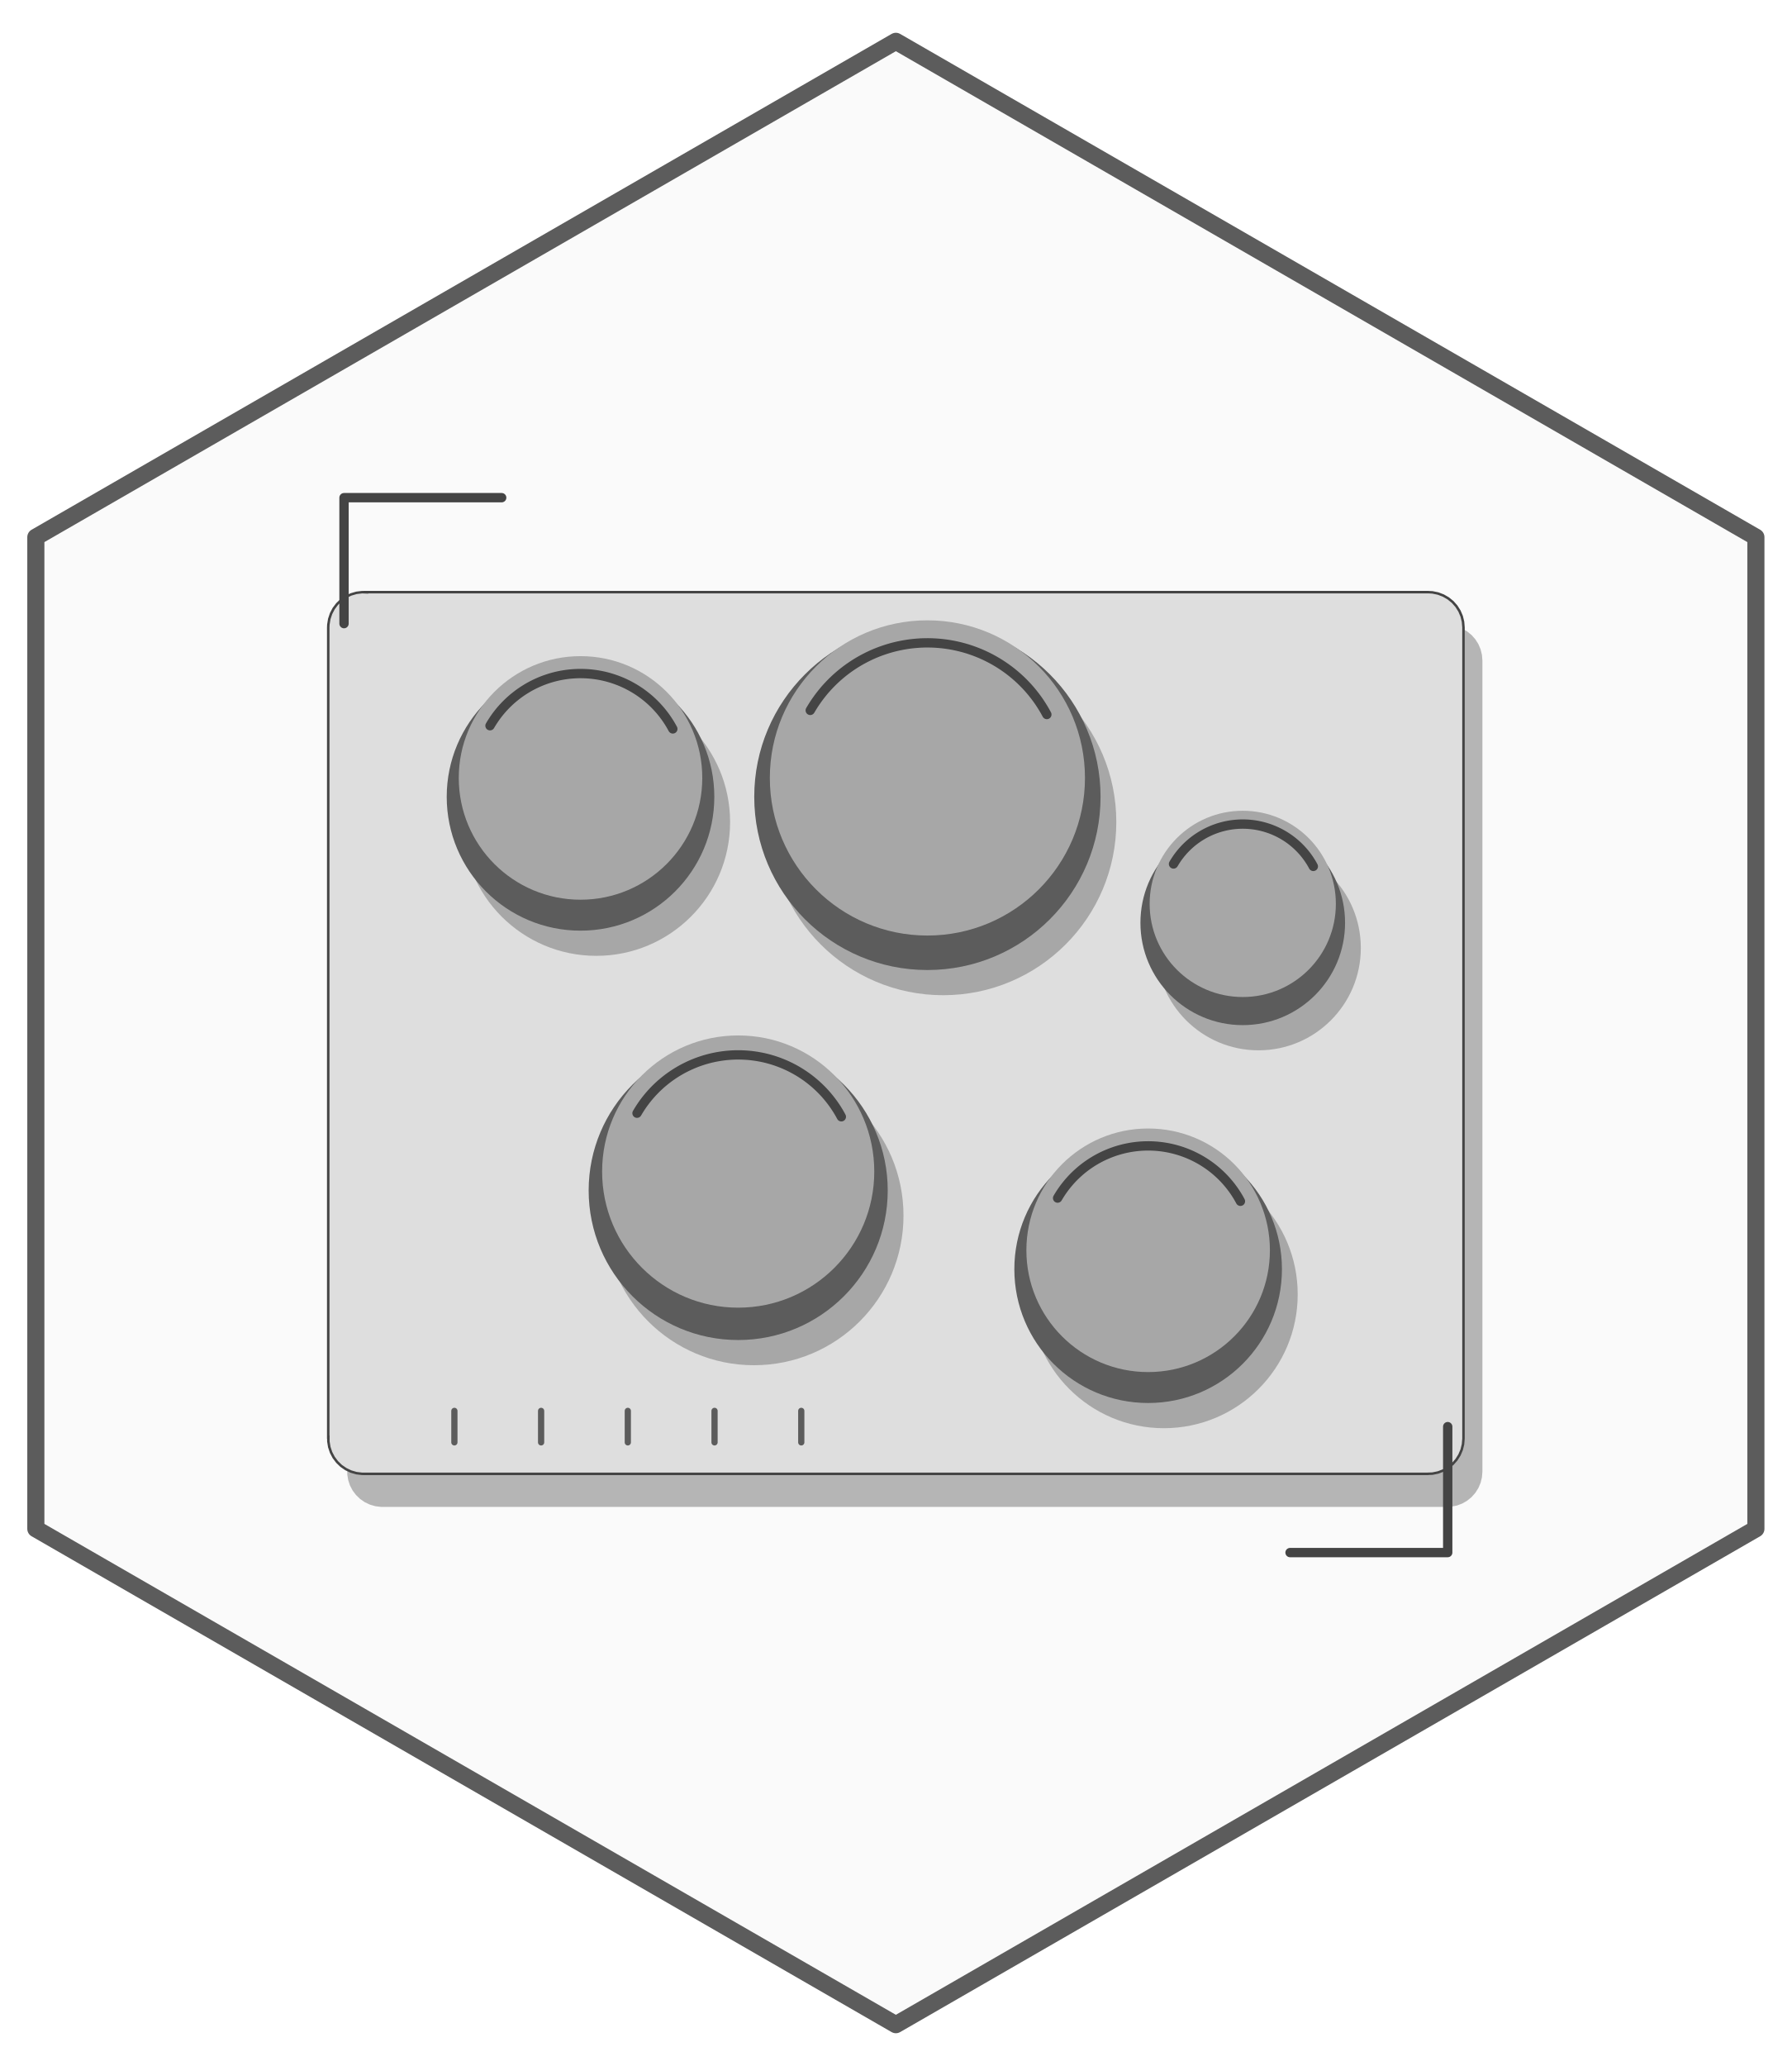
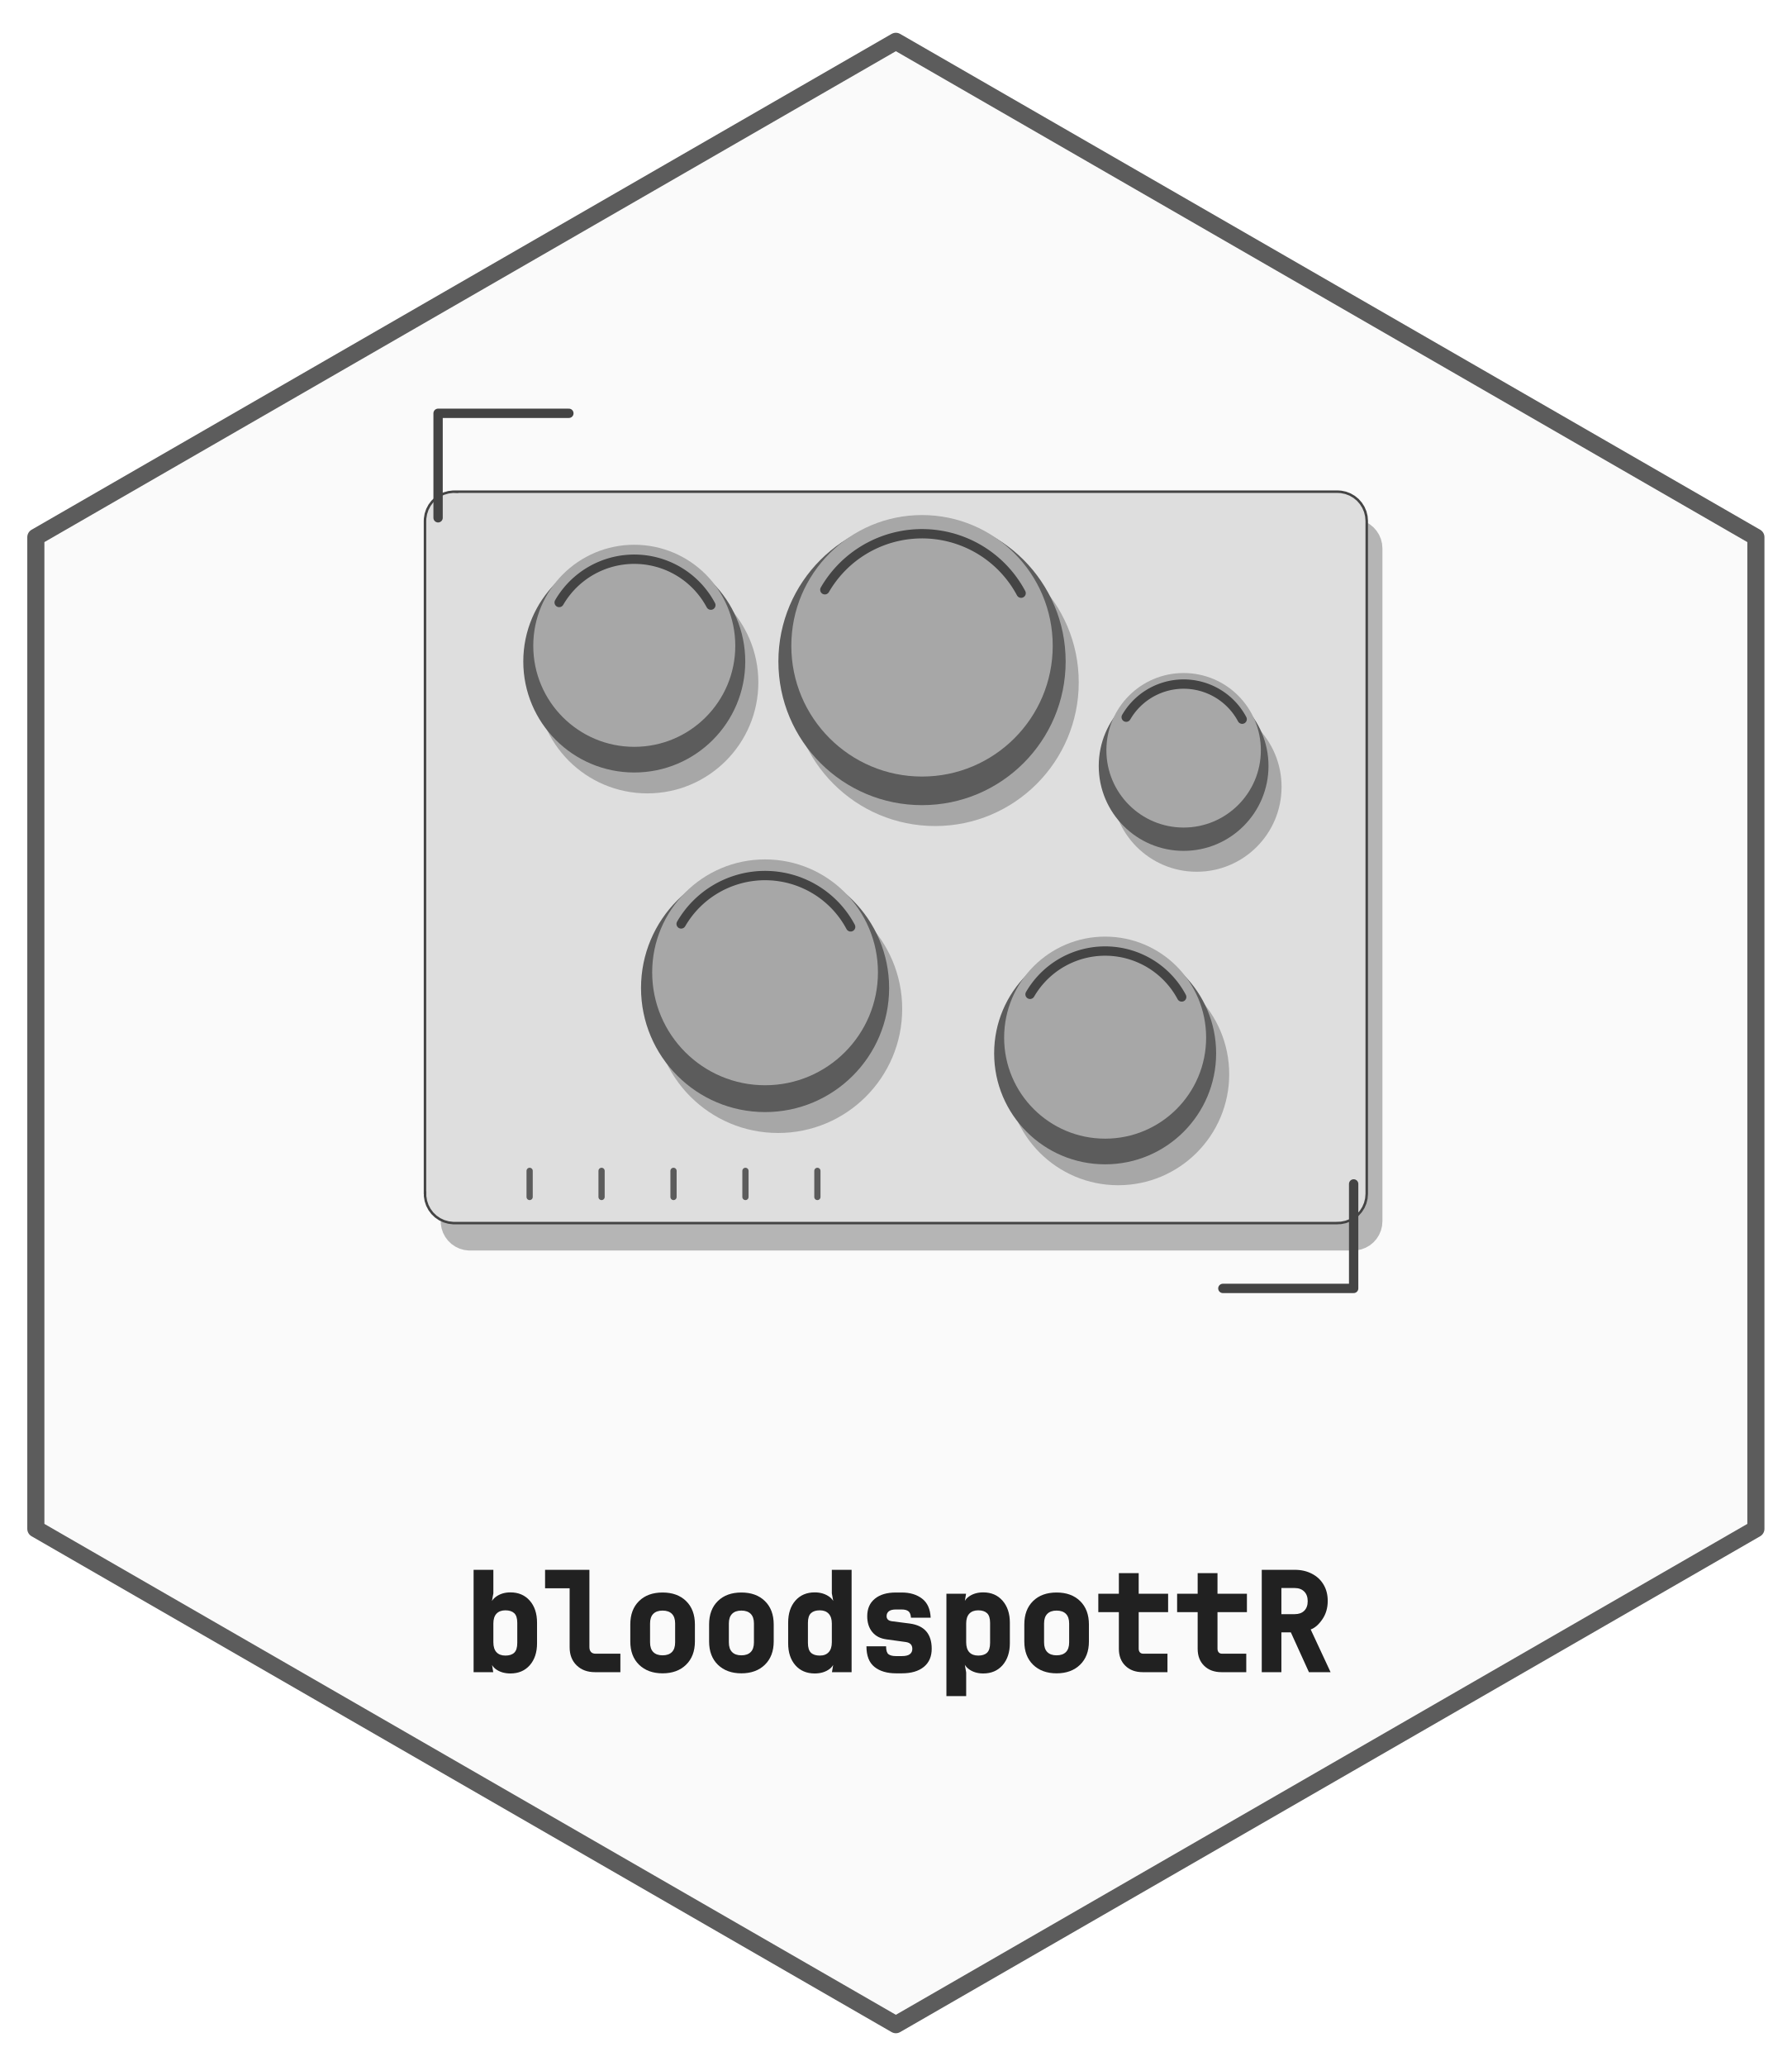
- <svg xmlns="http://www.w3.org/2000/svg" width="432pt" height="498pt" viewBox="0 0 432 498">
+ <svg xmlns="http://www.w3.org/2000/svg" xmlns:xlink="http://www.w3.org/1999/xlink" width="432" height="498" viewBox="0 0 432 498">
+   <defs>
+     <g>
+       <g id="glyph-0-0">
+         <path d="M 11.562 0.312 C 10.133 0.312 8.938 -0.051 7.969 -0.781 C 7.008 -1.508 6.609 -2.578 6.766 -3.984 L 7.422 0 L 2.688 0 L 2.688 -24.672 L 7.453 -24.672 L 7.453 -19 L 6.703 -14.922 C 6.566 -16.305 6.992 -17.367 7.984 -18.109 C 8.973 -18.859 10.164 -19.234 11.562 -19.234 C 13.508 -19.234 15.066 -18.566 16.234 -17.234 C 17.398 -15.91 17.984 -14.141 17.984 -11.922 L 17.984 -6.953 C 17.984 -4.766 17.398 -3.004 16.234 -1.672 C 15.066 -0.348 13.508 0.312 11.562 0.312 Z M 10.359 -4 C 11.285 -4 11.992 -4.227 12.484 -4.688 C 12.973 -5.156 13.219 -5.945 13.219 -7.062 L 13.219 -11.891 C 13.219 -12.984 12.973 -13.758 12.484 -14.219 C 11.992 -14.676 11.285 -14.906 10.359 -14.906 C 9.43 -14.906 8.711 -14.633 8.203 -14.094 C 7.703 -13.551 7.453 -12.766 7.453 -11.734 L 7.453 -7.219 C 7.453 -6.156 7.703 -5.352 8.203 -4.812 C 8.711 -4.27 9.43 -4 10.359 -4 Z M 10.359 -4 " />
+       </g>
+       <g id="glyph-0-1">
+         <path d="M 12.969 0 C 11.133 0 9.656 -0.547 8.531 -1.641 C 7.406 -2.734 6.844 -4.188 6.844 -6 L 6.844 -20.219 L 0.922 -20.219 L 0.922 -24.672 L 11.609 -24.672 L 11.609 -6.062 C 11.609 -5.539 11.738 -5.141 12 -4.859 C 12.258 -4.586 12.629 -4.453 13.109 -4.453 L 19.078 -4.453 L 19.078 0 Z M 12.969 0 " />
+       </g>
+       <g id="glyph-0-2">
+         <path d="M 10.25 0.281 C 7.906 0.281 6.02 -0.406 4.594 -1.781 C 3.176 -3.164 2.469 -5.039 2.469 -7.406 L 2.469 -11.5 C 2.469 -13.883 3.172 -15.766 4.578 -17.141 C 5.984 -18.516 7.875 -19.203 10.25 -19.203 C 12.625 -19.203 14.516 -18.516 15.922 -17.141 C 17.336 -15.766 18.047 -13.883 18.047 -11.5 L 18.047 -7.406 C 18.047 -5.039 17.332 -3.164 15.906 -1.781 C 14.488 -0.406 12.602 0.281 10.25 0.281 Z M 10.25 -4.062 C 11.227 -4.062 11.977 -4.32 12.5 -4.844 C 13.02 -5.363 13.281 -6.145 13.281 -7.188 L 13.281 -11.734 C 13.281 -12.766 13.02 -13.539 12.5 -14.062 C 11.977 -14.582 11.227 -14.844 10.25 -14.844 C 9.281 -14.844 8.535 -14.582 8.016 -14.062 C 7.492 -13.539 7.234 -12.766 7.234 -11.734 L 7.234 -7.188 C 7.234 -6.145 7.492 -5.363 8.016 -4.844 C 8.535 -4.32 9.281 -4.062 10.25 -4.062 Z M 10.25 -4.062 " />
+       </g>
+       <g id="glyph-0-3">
+         <path d="M 8.938 0.312 C 6.988 0.312 5.43 -0.348 4.266 -1.672 C 3.109 -3.004 2.531 -4.766 2.531 -6.953 L 2.531 -11.922 C 2.531 -14.141 3.109 -15.91 4.266 -17.234 C 5.43 -18.566 6.988 -19.234 8.938 -19.234 C 10.344 -19.234 11.539 -18.863 12.531 -18.125 C 13.52 -17.395 13.945 -16.328 13.812 -14.922 L 13.062 -19 L 13.062 -24.672 L 17.828 -24.672 L 17.828 0 L 13.094 0 L 13.75 -3.984 C 13.906 -2.578 13.5 -1.508 12.531 -0.781 C 11.562 -0.051 10.363 0.312 8.938 0.312 Z M 10.156 -4 C 11.082 -4 11.797 -4.27 12.297 -4.812 C 12.805 -5.352 13.062 -6.156 13.062 -7.219 L 13.062 -11.734 C 13.062 -12.766 12.805 -13.551 12.297 -14.094 C 11.797 -14.633 11.082 -14.906 10.156 -14.906 C 9.227 -14.906 8.52 -14.676 8.031 -14.219 C 7.539 -13.758 7.297 -12.984 7.297 -11.891 L 7.297 -7.062 C 7.297 -5.945 7.539 -5.156 8.031 -4.688 C 8.52 -4.227 9.227 -4 10.156 -4 Z M 10.156 -4 " />
+       </g>
+       <g id="glyph-0-4">
+         <path d="M 9.547 0.281 C 7.367 0.281 5.633 -0.234 4.344 -1.266 C 3.051 -2.297 2.406 -3.953 2.406 -6.234 L 7.141 -6.234 C 7.141 -5.266 7.332 -4.629 7.719 -4.328 C 8.113 -4.023 8.723 -3.875 9.547 -3.875 L 10.953 -3.875 C 11.816 -3.875 12.453 -4.023 12.859 -4.328 C 13.266 -4.641 13.469 -5.066 13.469 -5.609 C 13.469 -6.566 12.941 -7.117 11.891 -7.266 L 7.25 -7.906 C 5.781 -8.094 4.633 -8.68 3.812 -9.672 C 3 -10.672 2.594 -11.941 2.594 -13.484 C 2.594 -15.297 3.207 -16.703 4.438 -17.703 C 5.664 -18.703 7.348 -19.203 9.484 -19.203 L 10.922 -19.203 C 12.91 -19.203 14.547 -18.707 15.828 -17.719 C 17.109 -16.738 17.797 -15.207 17.891 -13.125 L 13.141 -13.125 C 13.086 -13.906 12.875 -14.43 12.5 -14.703 C 12.133 -14.973 11.609 -15.109 10.922 -15.109 L 9.484 -15.109 C 8.723 -15.109 8.16 -14.961 7.797 -14.672 C 7.441 -14.379 7.266 -13.992 7.266 -13.516 C 7.266 -12.805 7.688 -12.395 8.531 -12.281 L 12.875 -11.719 C 16.383 -11.238 18.141 -9.211 18.141 -5.641 C 18.141 -3.754 17.504 -2.297 16.234 -1.266 C 14.961 -0.234 13.203 0.281 10.953 0.281 Z M 9.547 0.281 " />
+       </g>
+       <g id="glyph-0-5">
+         <path d="M 2.688 5.766 L 2.688 -18.906 L 7.422 -18.906 L 6.766 -14.922 C 6.609 -16.328 7.008 -17.395 7.969 -18.125 C 8.938 -18.863 10.133 -19.234 11.562 -19.234 C 13.508 -19.234 15.066 -18.562 16.234 -17.219 C 17.398 -15.875 17.984 -14.117 17.984 -11.953 L 17.984 -7 C 17.984 -4.801 17.398 -3.031 16.234 -1.688 C 15.066 -0.352 13.508 0.312 11.562 0.312 C 10.125 0.312 8.922 -0.07 7.953 -0.844 C 6.984 -1.613 6.566 -2.691 6.703 -4.078 L 6.734 -4.078 L 7.453 0.078 L 7.453 5.766 Z M 10.359 -4 C 11.285 -4 11.992 -4.227 12.484 -4.688 C 12.973 -5.156 13.219 -5.945 13.219 -7.062 L 13.219 -11.891 C 13.219 -12.984 12.973 -13.758 12.484 -14.219 C 11.992 -14.676 11.285 -14.906 10.359 -14.906 C 9.43 -14.906 8.711 -14.633 8.203 -14.094 C 7.703 -13.551 7.453 -12.766 7.453 -11.734 L 7.453 -7.219 C 7.453 -6.156 7.703 -5.352 8.203 -4.812 C 8.711 -4.27 9.43 -4 10.359 -4 Z M 10.359 -4 " />
+       </g>
+       <g id="glyph-0-6">
+         <path d="M 12.016 0 C 10.285 0 8.895 -0.508 7.844 -1.531 C 6.789 -2.551 6.266 -3.922 6.266 -5.641 L 6.266 -14.469 L 1.312 -14.469 L 1.312 -18.906 L 6.266 -18.906 L 6.266 -23.875 L 11.047 -23.875 L 11.047 -18.906 L 18.141 -18.906 L 18.141 -14.469 L 11.047 -14.469 L 11.047 -5.688 C 11.047 -5.289 11.145 -4.984 11.344 -4.766 C 11.539 -4.555 11.816 -4.453 12.172 -4.453 L 17.984 -4.453 L 17.984 0 Z M 12.016 0 " />
+       </g>
+       <g id="glyph-0-7">
+         <path d="M 2.719 0 L 2.719 -24.672 L 10.672 -24.672 C 12.223 -24.672 13.598 -24.359 14.797 -23.734 C 16.004 -23.117 16.941 -22.25 17.609 -21.125 C 18.285 -20 18.625 -18.68 18.625 -17.172 C 18.625 -15.473 18.188 -13.988 17.312 -12.719 C 16.445 -11.457 15.516 -10.648 14.516 -10.297 L 19.312 0 L 14.094 0 L 9.734 -9.594 L 7.453 -9.594 L 7.453 0 Z M 7.453 -13.984 L 10.672 -13.984 C 11.648 -13.984 12.414 -14.258 12.969 -14.812 C 13.52 -15.363 13.797 -16.129 13.797 -17.109 C 13.797 -18.098 13.516 -18.875 12.953 -19.438 C 12.391 -20 11.629 -20.281 10.672 -20.281 L 7.453 -20.281 Z M 7.453 -13.984 " />
+       </g>
+     </g>
+   </defs>
  <path fill-rule="nonzero" fill="rgb(98.039%, 98.039%, 98.039%)" fill-opacity="1" stroke-width="4.125" stroke-linecap="round" stroke-linejoin="round" stroke="rgb(36.078%, 36.078%, 36.078%)" stroke-opacity="1" stroke-miterlimit="10" d="M 216 9.961 L 423.359 129.48 L 423.359 368.52 L 216 488.039 L 8.641 368.52 L 8.641 129.48 Z M 216 9.961 " />
-   <path fill-rule="nonzero" fill="rgb(1.961%, 1.961%, 1.961%)" fill-opacity="0.278" d="M 92.207 363.238 L 348.918 363.238 L 348.574 363.23 L 349.941 363.176 L 351.285 362.902 L 352.562 362.418 L 353.746 361.734 L 354.809 360.867 L 355.715 359.844 L 356.445 358.688 L 356.98 357.43 L 357.309 356.102 L 357.418 354.734 L 357.418 159.203 L 357.309 157.84 L 356.98 156.512 L 356.445 155.254 L 355.715 154.098 L 354.809 153.074 L 353.746 152.207 L 352.562 151.523 L 351.285 151.039 L 349.941 150.766 L 348.918 150.703 L 92.207 150.703 L 93.23 150.766 L 91.863 150.711 L 90.504 150.875 L 89.191 151.254 L 87.953 151.84 L 86.828 152.617 L 85.844 153.566 L 85.02 154.66 L 84.383 155.871 L 83.953 157.168 L 83.73 158.52 L 83.703 159.203 L 83.703 354.734 L 83.73 354.051 L 83.73 355.422 L 83.953 356.77 L 84.383 358.07 L 85.02 359.281 L 85.844 360.375 L 86.828 361.32 L 87.953 362.098 L 89.191 362.684 L 90.504 363.066 L 91.863 363.23 Z M 92.207 363.238 " />
-   <path fill-rule="nonzero" fill="rgb(87.059%, 87.059%, 87.059%)" fill-opacity="1" stroke-width="0.6" stroke-linecap="round" stroke-linejoin="round" stroke="rgb(26.667%, 26.667%, 26.667%)" stroke-opacity="1" stroke-miterlimit="10" d="M 87.645 355.266 L 344.355 355.266 L 344.016 355.262 L 345.383 355.207 L 346.723 354.934 L 348 354.445 L 349.184 353.762 L 350.246 352.898 L 351.152 351.875 L 351.883 350.719 L 352.422 349.457 L 352.746 348.129 L 352.859 346.766 L 352.859 151.234 L 352.746 149.871 L 352.422 148.543 L 351.883 147.281 L 351.152 146.125 L 350.246 145.102 L 349.184 144.238 L 348 143.555 L 346.723 143.066 L 345.383 142.793 L 344.355 142.734 L 87.645 142.734 L 88.668 142.793 L 87.301 142.738 L 85.941 142.902 L 84.629 143.285 L 83.395 143.871 L 82.266 144.648 L 81.281 145.598 L 80.457 146.691 L 79.824 147.902 L 79.391 149.199 L 79.172 150.551 L 79.141 151.234 L 79.141 346.766 L 79.172 346.082 L 79.172 347.449 L 79.391 348.801 L 79.824 350.098 L 80.457 351.309 L 81.281 352.402 L 82.266 353.352 L 83.395 354.129 L 84.629 354.715 L 85.941 355.098 L 87.301 355.262 Z M 87.645 355.266 " />
-   <path fill-rule="nonzero" fill="rgb(1.961%, 1.961%, 1.961%)" fill-opacity="0.251" d="M 176.031 198.145 C 176.031 215.961 161.586 230.402 143.77 230.402 C 125.953 230.402 111.512 215.961 111.512 198.145 C 111.512 180.328 125.953 165.883 143.77 165.883 C 161.586 165.883 176.031 180.328 176.031 198.145 " />
-   <path fill-rule="nonzero" fill="rgb(36.078%, 36.078%, 36.078%)" fill-opacity="1" d="M 172.227 192.07 C 172.227 209.887 157.785 224.332 139.969 224.332 C 122.152 224.332 107.707 209.887 107.707 192.07 C 107.707 174.254 122.152 159.812 139.969 159.812 C 157.785 159.812 172.227 174.254 172.227 192.07 " />
-   <path fill-rule="nonzero" fill="rgb(65.49%, 65.49%, 65.49%)" fill-opacity="1" d="M 169.324 187.516 C 169.324 203.73 156.18 216.871 139.969 216.871 C 123.754 216.871 110.613 203.73 110.613 187.516 C 110.613 171.305 123.754 158.16 139.969 158.16 C 156.18 158.16 169.324 171.305 169.324 187.516 " />
-   <path fill="none" stroke-width="2.25" stroke-linecap="round" stroke-linejoin="round" stroke="rgb(26.667%, 26.667%, 26.667%)" stroke-opacity="1" stroke-miterlimit="10" d="M 162.223 175.703 L 161.895 175.109 L 161.551 174.523 L 161.195 173.949 L 160.82 173.383 L 160.43 172.824 L 160.027 172.281 L 159.609 171.746 L 159.176 171.223 L 158.727 170.711 L 158.27 170.215 L 157.793 169.727 L 157.309 169.254 L 156.809 168.793 L 156.297 168.348 L 155.773 167.918 L 155.238 167.5 L 154.691 167.094 L 154.137 166.707 L 153.57 166.332 L 152.992 165.973 L 152.406 165.633 L 151.812 165.305 L 151.207 164.992 L 150.594 164.699 L 149.977 164.422 L 149.348 164.16 L 148.715 163.918 L 148.074 163.691 L 147.426 163.48 L 146.777 163.289 L 146.121 163.113 L 145.457 162.957 L 144.793 162.82 L 144.125 162.699 L 143.453 162.598 L 142.781 162.512 L 142.105 162.445 L 141.426 162.395 L 140.746 162.367 L 140.066 162.355 L 139.391 162.359 L 138.711 162.387 L 138.031 162.43 L 137.355 162.488 L 136.68 162.57 L 136.008 162.668 L 135.34 162.781 L 134.672 162.914 L 134.012 163.066 L 133.352 163.234 L 132.699 163.422 L 132.051 163.629 L 131.41 163.848 L 130.773 164.086 L 130.145 164.344 L 129.523 164.617 L 128.91 164.906 L 128.301 165.211 L 127.703 165.531 L 127.117 165.871 L 126.535 166.227 L 125.965 166.594 L 125.406 166.977 L 124.855 167.379 L 124.32 167.793 L 123.793 168.219 L 123.277 168.66 L 122.773 169.117 L 122.285 169.586 L 121.805 170.07 L 121.344 170.562 L 120.891 171.07 L 120.453 171.59 L 120.031 172.121 L 119.621 172.664 L 119.23 173.215 L 118.852 173.781 L 118.488 174.352 L 118.141 174.934 " />
-   <path fill-rule="nonzero" fill="rgb(1.961%, 1.961%, 1.961%)" fill-opacity="0.251" d="M 269.152 198.145 C 269.152 221.199 250.461 239.891 227.406 239.891 C 204.348 239.891 185.656 221.199 185.656 198.145 C 185.656 175.086 204.348 156.395 227.406 156.395 C 250.461 156.395 269.152 175.086 269.152 198.145 " />
-   <path fill-rule="nonzero" fill="rgb(36.078%, 36.078%, 36.078%)" fill-opacity="1" d="M 265.352 192.07 C 265.352 215.129 246.66 233.82 223.602 233.82 C 200.547 233.82 181.855 215.129 181.855 192.07 C 181.855 169.016 200.547 150.324 223.602 150.324 C 246.66 150.324 265.352 169.016 265.352 192.07 " />
-   <path fill-rule="nonzero" fill="rgb(65.49%, 65.49%, 65.49%)" fill-opacity="1" d="M 261.594 187.516 C 261.594 208.5 244.586 225.508 223.602 225.508 C 202.621 225.508 185.613 208.5 185.613 187.516 C 185.613 166.535 202.621 149.527 223.602 149.527 C 244.586 149.527 261.594 166.535 261.594 187.516 " />
-   <path fill="none" stroke-width="2.25" stroke-linecap="round" stroke-linejoin="round" stroke="rgb(26.667%, 26.667%, 26.667%)" stroke-opacity="1" stroke-miterlimit="10" d="M 252.402 172.23 L 251.98 171.461 L 251.535 170.703 L 251.07 169.957 L 250.59 169.223 L 250.086 168.504 L 249.562 167.801 L 249.02 167.109 L 248.461 166.43 L 247.883 165.77 L 247.285 165.125 L 246.672 164.496 L 246.043 163.883 L 245.398 163.289 L 244.734 162.711 L 244.059 162.152 L 243.363 161.609 L 242.66 161.09 L 241.938 160.586 L 241.203 160.102 L 240.457 159.637 L 239.699 159.195 L 238.93 158.773 L 238.148 158.371 L 237.355 157.988 L 236.555 157.629 L 235.742 157.293 L 234.922 156.977 L 234.094 156.684 L 233.258 156.41 L 232.414 156.164 L 231.562 155.938 L 230.707 155.734 L 229.848 155.555 L 228.984 155.398 L 228.113 155.266 L 227.242 155.156 L 226.367 155.07 L 225.488 155.008 L 224.613 154.969 L 223.734 154.953 L 222.855 154.961 L 221.977 154.992 L 221.098 155.051 L 220.223 155.129 L 219.348 155.23 L 218.48 155.359 L 217.613 155.508 L 216.75 155.68 L 215.895 155.875 L 215.043 156.094 L 214.199 156.336 L 213.359 156.602 L 212.527 156.887 L 211.707 157.195 L 210.891 157.527 L 210.086 157.879 L 209.293 158.254 L 208.508 158.652 L 207.734 159.066 L 206.973 159.504 L 206.223 159.961 L 205.484 160.441 L 204.758 160.938 L 204.047 161.453 L 203.352 161.988 L 202.672 162.543 L 202.004 163.117 L 201.352 163.707 L 200.719 164.312 L 200.102 164.938 L 199.5 165.578 L 198.914 166.234 L 198.352 166.906 L 197.805 167.594 L 197.273 168.297 L 196.766 169.012 L 196.273 169.738 L 195.805 170.48 L 195.355 171.234 " />
-   <path fill-rule="nonzero" fill="rgb(1.961%, 1.961%, 1.961%)" fill-opacity="0.251" d="M 328.105 228.504 C 328.105 242.129 317.062 253.176 303.438 253.176 C 289.812 253.176 278.766 242.129 278.766 228.504 C 278.766 214.883 289.812 203.836 303.438 203.836 C 317.062 203.836 328.105 214.883 328.105 228.504 " />
-   <path fill-rule="nonzero" fill="rgb(36.078%, 36.078%, 36.078%)" fill-opacity="1" d="M 324.305 222.434 C 324.305 236.059 313.258 247.102 299.637 247.102 C 286.012 247.102 274.965 236.059 274.965 222.434 C 274.965 208.809 286.012 197.766 299.637 197.766 C 313.258 197.766 324.305 208.809 324.305 222.434 " />
-   <path fill-rule="nonzero" fill="rgb(65.49%, 65.49%, 65.49%)" fill-opacity="1" d="M 322.086 217.879 C 322.086 230.277 312.035 240.328 299.637 240.328 C 287.238 240.328 277.188 230.277 277.188 217.879 C 277.188 205.48 287.238 195.43 299.637 195.43 C 312.035 195.43 322.086 205.48 322.086 217.879 " />
-   <path fill="none" stroke-width="2.25" stroke-linecap="round" stroke-linejoin="round" stroke="rgb(26.667%, 26.667%, 26.667%)" stroke-opacity="1" stroke-miterlimit="10" d="M 316.652 208.844 L 316.402 208.391 L 316.141 207.941 L 315.867 207.504 L 315.582 207.07 L 315.281 206.645 L 314.973 206.227 L 314.652 205.82 L 314.324 205.418 L 313.98 205.027 L 313.629 204.648 L 313.266 204.277 L 312.895 203.914 L 312.512 203.562 L 312.121 203.223 L 311.723 202.891 L 311.312 202.57 L 310.895 202.262 L 310.469 201.965 L 310.035 201.68 L 309.594 201.406 L 309.148 201.145 L 308.691 200.895 L 308.23 200.656 L 307.762 200.43 L 307.289 200.219 L 306.809 200.02 L 306.324 199.832 L 305.832 199.66 L 305.34 199.5 L 304.84 199.352 L 304.34 199.219 L 303.832 199.098 L 303.324 198.992 L 302.812 198.898 L 302.301 198.82 L 301.785 198.758 L 301.27 198.707 L 300.75 198.668 L 300.23 198.645 L 299.711 198.637 L 299.191 198.641 L 298.672 198.66 L 298.156 198.695 L 297.637 198.742 L 297.121 198.801 L 296.609 198.875 L 296.094 198.965 L 295.586 199.066 L 295.078 199.184 L 294.578 199.312 L 294.078 199.453 L 293.582 199.609 L 293.09 199.781 L 292.605 199.961 L 292.125 200.156 L 291.648 200.367 L 291.18 200.59 L 290.715 200.82 L 290.258 201.066 L 289.809 201.328 L 289.363 201.598 L 288.93 201.879 L 288.5 202.172 L 288.078 202.477 L 287.668 202.793 L 287.266 203.121 L 286.871 203.461 L 286.488 203.809 L 286.113 204.168 L 285.746 204.535 L 285.391 204.914 L 285.047 205.305 L 284.711 205.699 L 284.391 206.105 L 284.078 206.52 L 283.777 206.941 L 283.488 207.375 L 283.211 207.812 L 282.941 208.258 " />
-   <path fill-rule="nonzero" fill="rgb(1.961%, 1.961%, 1.961%)" fill-opacity="0.251" d="M 217.84 293.023 C 217.84 312.938 201.699 329.082 181.785 329.082 C 161.871 329.082 145.73 312.938 145.73 293.023 C 145.73 273.113 161.871 256.969 181.785 256.969 C 201.699 256.969 217.84 273.113 217.84 293.023 " />
-   <path fill-rule="nonzero" fill="rgb(36.078%, 36.078%, 36.078%)" fill-opacity="1" d="M 214.039 286.953 C 214.039 306.867 197.898 323.008 177.984 323.008 C 158.07 323.008 141.93 306.867 141.93 286.953 C 141.93 267.039 158.07 250.898 177.984 250.898 C 197.898 250.898 214.039 267.039 214.039 286.953 " />
-   <path fill-rule="nonzero" fill="rgb(65.49%, 65.49%, 65.49%)" fill-opacity="1" d="M 210.793 282.398 C 210.793 300.52 196.105 315.207 177.984 315.207 C 159.863 315.207 145.176 300.52 145.176 282.398 C 145.176 264.277 159.863 249.59 177.984 249.59 C 196.105 249.59 210.793 264.277 210.793 282.398 " />
-   <path fill="none" stroke-width="2.25" stroke-linecap="round" stroke-linejoin="round" stroke="rgb(26.667%, 26.667%, 26.667%)" stroke-opacity="1" stroke-miterlimit="10" d="M 202.855 269.195 L 202.492 268.531 L 202.109 267.875 L 201.707 267.234 L 201.289 266.602 L 200.855 265.98 L 200.402 265.371 L 199.934 264.773 L 199.449 264.188 L 198.953 263.617 L 198.438 263.059 L 197.906 262.516 L 197.363 261.988 L 196.805 261.473 L 196.234 260.977 L 195.648 260.492 L 195.051 260.023 L 194.441 259.574 L 193.82 259.141 L 193.184 258.723 L 192.539 258.32 L 191.887 257.938 L 191.219 257.574 L 190.547 257.227 L 189.859 256.898 L 189.168 256.586 L 188.469 256.297 L 187.758 256.023 L 187.043 255.77 L 186.32 255.535 L 185.594 255.32 L 184.859 255.125 L 184.121 254.949 L 183.379 254.797 L 182.629 254.66 L 181.879 254.547 L 181.125 254.449 L 180.371 254.375 L 179.613 254.324 L 178.855 254.289 L 178.098 254.277 L 177.336 254.281 L 176.578 254.309 L 175.82 254.359 L 175.062 254.426 L 174.309 254.516 L 173.559 254.625 L 172.812 254.754 L 172.066 254.902 L 171.328 255.07 L 170.59 255.262 L 169.859 255.469 L 169.137 255.699 L 168.418 255.945 L 167.707 256.215 L 167.004 256.5 L 166.312 256.805 L 165.625 257.129 L 164.945 257.469 L 164.277 257.828 L 163.621 258.207 L 162.973 258.602 L 162.336 259.016 L 161.711 259.445 L 161.094 259.891 L 160.496 260.352 L 159.906 260.832 L 159.328 261.324 L 158.77 261.836 L 158.219 262.359 L 157.688 262.898 L 157.168 263.453 L 156.664 264.02 L 156.176 264.598 L 155.703 265.191 L 155.246 265.797 L 154.805 266.414 L 154.383 267.047 L 153.977 267.688 L 153.59 268.336 " />
-   <path fill-rule="nonzero" fill="rgb(1.961%, 1.961%, 1.961%)" fill-opacity="0.251" d="M 312.887 312 C 312.887 329.816 298.445 344.262 280.629 344.262 C 262.812 344.262 248.367 329.816 248.367 312 C 248.367 294.184 262.812 279.742 280.629 279.742 C 298.445 279.742 312.887 294.184 312.887 312 " />
-   <path fill-rule="nonzero" fill="rgb(36.078%, 36.078%, 36.078%)" fill-opacity="1" d="M 309.086 305.93 C 309.086 323.746 294.641 338.188 276.824 338.188 C 259.008 338.188 244.566 323.746 244.566 305.93 C 244.566 288.113 259.008 273.668 276.824 273.668 C 294.641 273.668 309.086 288.113 309.086 305.93 " />
-   <path fill-rule="nonzero" fill="rgb(65.49%, 65.49%, 65.49%)" fill-opacity="1" d="M 306.184 301.375 C 306.184 317.586 293.039 330.73 276.824 330.73 C 260.613 330.73 247.469 317.586 247.469 301.375 C 247.469 285.16 260.613 272.02 276.824 272.02 C 293.039 272.02 306.184 285.16 306.184 301.375 " />
-   <path fill="none" stroke-width="2.25" stroke-linecap="round" stroke-linejoin="round" stroke="rgb(26.667%, 26.667%, 26.667%)" stroke-opacity="1" stroke-miterlimit="10" d="M 299.078 289.562 L 298.754 288.969 L 298.41 288.383 L 298.051 287.805 L 297.676 287.238 L 297.289 286.684 L 296.883 286.137 L 296.465 285.605 L 296.031 285.082 L 295.586 284.57 L 295.125 284.07 L 294.652 283.586 L 294.164 283.113 L 293.664 282.652 L 293.156 282.207 L 292.633 281.773 L 292.098 281.355 L 291.551 280.953 L 290.992 280.562 L 290.426 280.191 L 289.852 279.832 L 289.262 279.488 L 288.668 279.164 L 288.062 278.852 L 287.453 278.559 L 286.832 278.281 L 286.207 278.02 L 285.57 277.777 L 284.93 277.547 L 284.285 277.34 L 283.633 277.148 L 282.977 276.973 L 282.316 276.816 L 281.652 276.676 L 280.984 276.559 L 280.312 276.453 L 279.637 276.371 L 278.961 276.301 L 278.285 276.254 L 277.605 276.223 L 276.926 276.211 L 276.246 276.219 L 275.566 276.242 L 274.891 276.285 L 274.215 276.348 L 273.539 276.426 L 272.867 276.523 L 272.195 276.641 L 271.531 276.773 L 270.867 276.926 L 270.211 277.094 L 269.559 277.281 L 268.91 277.484 L 268.27 277.707 L 267.633 277.945 L 267.004 278.203 L 266.383 278.473 L 265.766 278.762 L 265.16 279.07 L 264.562 279.391 L 263.973 279.73 L 263.395 280.082 L 262.824 280.453 L 262.266 280.836 L 261.715 281.234 L 261.176 281.648 L 260.648 282.078 L 260.137 282.52 L 259.633 282.977 L 259.141 283.445 L 258.664 283.926 L 258.199 284.422 L 257.75 284.93 L 257.312 285.449 L 256.891 285.98 L 256.48 286.523 L 256.086 287.074 L 255.707 287.637 L 255.344 288.211 L 254.996 288.793 " />
-   <path fill="none" stroke-width="1.5" stroke-linecap="round" stroke-linejoin="round" stroke="rgb(36.078%, 36.078%, 36.078%)" stroke-opacity="1" stroke-miterlimit="10" d="M 109.555 347.676 L 109.555 340.086 " />
-   <path fill="none" stroke-width="1.5" stroke-linecap="round" stroke-linejoin="round" stroke="rgb(36.078%, 36.078%, 36.078%)" stroke-opacity="1" stroke-miterlimit="10" d="M 130.465 347.676 L 130.465 340.086 " />
-   <path fill="none" stroke-width="1.5" stroke-linecap="round" stroke-linejoin="round" stroke="rgb(36.078%, 36.078%, 36.078%)" stroke-opacity="1" stroke-miterlimit="10" d="M 151.371 347.676 L 151.371 340.086 " />
-   <path fill="none" stroke-width="1.5" stroke-linecap="round" stroke-linejoin="round" stroke="rgb(36.078%, 36.078%, 36.078%)" stroke-opacity="1" stroke-miterlimit="10" d="M 172.281 347.676 L 172.281 340.086 " />
-   <path fill="none" stroke-width="1.5" stroke-linecap="round" stroke-linejoin="round" stroke="rgb(36.078%, 36.078%, 36.078%)" stroke-opacity="1" stroke-miterlimit="10" d="M 193.191 347.676 L 193.191 340.086 " />
-   <path fill="none" stroke-width="2.25" stroke-linecap="round" stroke-linejoin="round" stroke="rgb(26.667%, 26.667%, 26.667%)" stroke-opacity="1" stroke-miterlimit="10" d="M 82.945 150.324 L 82.945 119.961 L 120.961 119.961 " />
-   <path fill="none" stroke-width="2.25" stroke-linecap="round" stroke-linejoin="round" stroke="rgb(26.667%, 26.667%, 26.667%)" stroke-opacity="1" stroke-miterlimit="10" d="M 311.039 374.242 L 349.055 374.242 L 349.055 343.883 " />
+   <path fill-rule="nonzero" fill="rgb(1.961%, 1.961%, 1.961%)" fill-opacity="0.278" d="M 113.309 301.434 L 326.262 301.434 L 325.977 301.43 L 327.113 301.383 L 328.223 301.156 L 329.285 300.754 L 330.27 300.188 L 331.148 299.469 L 331.898 298.621 L 332.508 297.66 L 332.949 296.617 L 333.223 295.516 L 333.312 294.383 L 333.312 132.18 L 333.223 131.047 L 332.949 129.945 L 332.508 128.902 L 331.898 127.945 L 331.148 127.094 L 330.27 126.375 L 329.285 125.809 L 328.223 125.406 L 327.113 125.18 L 326.262 125.129 L 113.309 125.129 L 114.156 125.18 L 113.023 125.133 L 111.895 125.27 L 110.805 125.586 L 109.781 126.074 L 108.848 126.719 L 108.027 127.504 L 107.348 128.41 L 106.82 129.414 L 106.461 130.492 L 106.277 131.613 L 106.254 132.18 L 106.254 294.383 L 106.277 293.816 L 106.277 294.949 L 106.461 296.07 L 106.82 297.148 L 107.348 298.152 L 108.027 299.059 L 108.848 299.848 L 109.781 300.492 L 110.805 300.977 L 111.895 301.293 L 113.023 301.43 Z M 113.309 301.434 " />
+   <path fill-rule="nonzero" fill="rgb(87.059%, 87.059%, 87.059%)" fill-opacity="1" stroke-width="0.6" stroke-linecap="round" stroke-linejoin="round" stroke="rgb(26.667%, 26.667%, 26.667%)" stroke-opacity="1" stroke-miterlimit="10" d="M 109.523 294.824 L 322.477 294.824 L 322.191 294.816 L 323.328 294.773 L 324.438 294.547 L 325.5 294.145 L 326.484 293.574 L 327.363 292.859 L 328.113 292.008 L 328.723 291.051 L 329.168 290.004 L 329.438 288.902 L 329.531 287.77 L 329.531 125.57 L 329.438 124.438 L 329.168 123.336 L 328.723 122.293 L 328.113 121.332 L 327.363 120.48 L 326.484 119.766 L 325.5 119.195 L 324.438 118.793 L 323.328 118.566 L 322.477 118.516 L 109.523 118.516 L 110.371 118.566 L 109.238 118.523 L 108.113 118.66 L 107.023 118.973 L 105.996 119.461 L 105.062 120.105 L 104.242 120.891 L 103.562 121.801 L 103.035 122.805 L 102.676 123.879 L 102.492 125 L 102.469 125.57 L 102.469 287.77 L 102.492 287.203 L 102.492 288.34 L 102.676 289.461 L 103.035 290.535 L 103.562 291.539 L 104.242 292.449 L 105.062 293.234 L 105.996 293.879 L 107.023 294.367 L 108.113 294.68 L 109.238 294.816 Z M 109.523 294.824 " />
+   <path fill-rule="nonzero" fill="rgb(1.961%, 1.961%, 1.961%)" fill-opacity="0.251" d="M 182.844 164.48 C 182.844 179.262 170.859 191.242 156.082 191.242 C 141.301 191.242 129.32 179.262 129.32 164.48 C 129.32 149.703 141.301 137.723 156.082 137.723 C 170.859 137.723 182.844 149.703 182.844 164.48 " />
+   <path fill-rule="nonzero" fill="rgb(36.078%, 36.078%, 36.078%)" fill-opacity="1" d="M 179.688 159.445 C 179.688 174.223 167.707 186.207 152.93 186.207 C 138.148 186.207 126.168 174.223 126.168 159.445 C 126.168 144.664 138.148 132.684 152.93 132.684 C 167.707 132.684 179.688 144.664 179.688 159.445 " />
+   <path fill-rule="nonzero" fill="rgb(65.49%, 65.49%, 65.49%)" fill-opacity="1" d="M 177.281 155.668 C 177.281 169.117 166.379 180.02 152.93 180.02 C 139.477 180.02 128.574 169.117 128.574 155.668 C 128.574 142.219 139.477 131.312 152.93 131.312 C 166.379 131.312 177.281 142.219 177.281 155.668 " />
+   <path fill="none" stroke-width="2.25" stroke-linecap="round" stroke-linejoin="round" stroke="rgb(26.667%, 26.667%, 26.667%)" stroke-opacity="1" stroke-miterlimit="10" d="M 171.391 145.867 L 171.117 145.375 L 170.832 144.887 L 170.535 144.41 L 170.227 143.941 L 169.902 143.48 L 169.566 143.027 L 169.219 142.586 L 168.859 142.152 L 168.492 141.727 L 168.109 141.312 L 167.715 140.91 L 167.312 140.52 L 166.898 140.137 L 166.473 139.766 L 166.039 139.406 L 165.594 139.059 L 165.145 138.727 L 164.68 138.402 L 164.211 138.094 L 163.73 137.797 L 163.246 137.512 L 162.754 137.242 L 162.25 136.984 L 161.742 136.738 L 161.23 136.508 L 160.711 136.293 L 160.184 136.09 L 159.652 135.902 L 159.117 135.727 L 158.574 135.57 L 158.031 135.426 L 157.484 135.293 L 156.93 135.18 L 156.375 135.078 L 155.82 134.992 L 155.262 134.922 L 154.699 134.867 L 154.137 134.828 L 153.574 134.805 L 153.012 134.793 L 152.449 134.797 L 151.883 134.82 L 151.32 134.855 L 150.762 134.906 L 150.203 134.973 L 149.645 135.051 L 149.09 135.148 L 148.535 135.258 L 147.988 135.383 L 147.441 135.523 L 146.898 135.68 L 146.363 135.848 L 145.828 136.031 L 145.301 136.23 L 144.781 136.445 L 144.266 136.668 L 143.754 136.91 L 143.25 137.164 L 142.754 137.43 L 142.266 137.711 L 141.785 138.004 L 141.312 138.309 L 140.848 138.629 L 140.395 138.961 L 139.945 139.305 L 139.508 139.66 L 139.082 140.027 L 138.664 140.402 L 138.258 140.793 L 137.863 141.191 L 137.477 141.605 L 137.102 142.023 L 136.742 142.457 L 136.391 142.895 L 136.051 143.344 L 135.723 143.805 L 135.41 144.27 L 135.109 144.746 L 134.82 145.23 " />
+   <path fill-rule="nonzero" fill="rgb(1.961%, 1.961%, 1.961%)" fill-opacity="0.251" d="M 260.094 164.48 C 260.094 183.609 244.586 199.113 225.461 199.113 C 206.336 199.113 190.828 183.609 190.828 164.48 C 190.828 145.355 206.336 129.852 225.461 129.852 C 244.586 129.852 260.094 145.355 260.094 164.48 " />
+   <path fill-rule="nonzero" fill="rgb(36.078%, 36.078%, 36.078%)" fill-opacity="1" d="M 256.938 159.445 C 256.938 178.57 241.434 194.078 222.309 194.078 C 203.18 194.078 187.676 178.57 187.676 159.445 C 187.676 140.316 203.18 124.812 222.309 124.812 C 241.434 124.812 256.938 140.316 256.938 159.445 " />
+   <path fill-rule="nonzero" fill="rgb(65.49%, 65.49%, 65.49%)" fill-opacity="1" d="M 253.82 155.668 C 253.82 173.07 239.711 187.184 222.309 187.184 C 204.902 187.184 190.793 173.07 190.793 155.668 C 190.793 138.262 204.902 124.152 222.309 124.152 C 239.711 124.152 253.82 138.262 253.82 155.668 " />
+   <path fill="none" stroke-width="2.25" stroke-linecap="round" stroke-linejoin="round" stroke="rgb(26.667%, 26.667%, 26.667%)" stroke-opacity="1" stroke-miterlimit="10" d="M 246.199 142.984 L 245.848 142.348 L 245.48 141.719 L 245.094 141.102 L 244.691 140.492 L 244.273 139.895 L 243.84 139.309 L 243.391 138.738 L 242.926 138.176 L 242.445 137.629 L 241.953 137.094 L 241.445 136.57 L 240.922 136.062 L 240.387 135.57 L 239.836 135.09 L 239.273 134.625 L 238.699 134.176 L 238.113 133.742 L 237.516 133.324 L 236.91 132.926 L 236.289 132.539 L 235.66 132.172 L 235.02 131.82 L 234.371 131.488 L 233.715 131.172 L 233.051 130.875 L 232.375 130.594 L 231.695 130.332 L 231.008 130.09 L 230.316 129.863 L 229.617 129.656 L 228.91 129.473 L 228.203 129.301 L 227.488 129.152 L 226.77 129.023 L 226.051 128.914 L 225.324 128.824 L 224.602 128.75 L 223.871 128.699 L 223.145 128.668 L 222.414 128.652 L 221.688 128.66 L 220.957 128.688 L 220.23 128.734 L 219.504 128.801 L 218.777 128.883 L 218.059 128.988 L 217.34 129.113 L 216.625 129.258 L 215.914 129.418 L 215.207 129.602 L 214.504 129.801 L 213.809 130.02 L 213.121 130.258 L 212.438 130.516 L 211.762 130.789 L 211.094 131.082 L 210.434 131.395 L 209.785 131.723 L 209.141 132.066 L 208.512 132.43 L 207.887 132.809 L 207.277 133.207 L 206.676 133.617 L 206.086 134.047 L 205.508 134.492 L 204.941 134.949 L 204.391 135.426 L 203.848 135.914 L 203.324 136.418 L 202.809 136.938 L 202.312 137.469 L 201.828 138.012 L 201.359 138.57 L 200.906 139.141 L 200.465 139.723 L 200.043 140.316 L 199.637 140.918 L 199.246 141.535 L 198.875 142.16 " />
+   <path fill-rule="nonzero" fill="rgb(1.961%, 1.961%, 1.961%)" fill-opacity="0.251" d="M 308.996 189.668 C 308.996 200.973 299.836 210.133 288.531 210.133 C 277.23 210.133 268.07 200.973 268.07 189.668 C 268.07 178.367 277.23 169.203 288.531 169.203 C 299.836 169.203 308.996 178.367 308.996 189.668 " />
+   <path fill-rule="nonzero" fill="rgb(36.078%, 36.078%, 36.078%)" fill-opacity="1" d="M 305.844 184.633 C 305.844 195.934 296.68 205.098 285.379 205.098 C 274.078 205.098 264.914 195.934 264.914 184.633 C 264.914 173.328 274.078 164.168 285.379 164.168 C 296.68 164.168 305.844 173.328 305.844 184.633 " />
+   <path fill-rule="nonzero" fill="rgb(65.49%, 65.49%, 65.49%)" fill-opacity="1" d="M 304 180.855 C 304 191.137 295.664 199.477 285.379 199.477 C 275.094 199.477 266.758 191.137 266.758 180.855 C 266.758 170.57 275.094 162.23 285.379 162.23 C 295.664 162.23 304 170.57 304 180.855 " />
+   <path fill="none" stroke-width="2.25" stroke-linecap="round" stroke-linejoin="round" stroke="rgb(26.667%, 26.667%, 26.667%)" stroke-opacity="1" stroke-miterlimit="10" d="M 299.496 173.359 L 299.289 172.984 L 299.07 172.609 L 298.844 172.246 L 298.605 171.887 L 298.359 171.535 L 298.105 171.188 L 297.84 170.848 L 297.562 170.52 L 297.281 170.195 L 296.988 169.879 L 296.688 169.57 L 296.379 169.27 L 296.062 168.977 L 295.738 168.695 L 295.406 168.418 L 295.066 168.156 L 294.719 167.898 L 294.367 167.652 L 294.008 167.414 L 293.641 167.188 L 293.27 166.969 L 292.891 166.762 L 292.508 166.566 L 292.121 166.379 L 291.727 166.203 L 291.328 166.039 L 290.926 165.883 L 290.52 165.738 L 290.109 165.605 L 289.699 165.484 L 289.281 165.375 L 288.863 165.273 L 288.441 165.188 L 288.016 165.109 L 287.59 165.043 L 287.164 164.992 L 286.734 164.949 L 286.305 164.918 L 285.875 164.898 L 285.441 164.891 L 285.012 164.895 L 284.582 164.91 L 284.152 164.938 L 283.723 164.977 L 283.293 165.027 L 282.867 165.09 L 282.441 165.164 L 282.02 165.246 L 281.602 165.344 L 281.184 165.449 L 280.77 165.57 L 280.359 165.699 L 279.949 165.84 L 279.547 165.992 L 279.148 166.152 L 278.754 166.328 L 278.363 166.512 L 277.98 166.703 L 277.602 166.906 L 277.227 167.121 L 276.859 167.348 L 276.496 167.582 L 276.141 167.824 L 275.793 168.078 L 275.453 168.34 L 275.117 168.613 L 274.793 168.895 L 274.473 169.184 L 274.16 169.48 L 273.859 169.785 L 273.562 170.102 L 273.277 170.422 L 273 170.75 L 272.73 171.086 L 272.473 171.43 L 272.223 171.781 L 271.984 172.141 L 271.754 172.504 L 271.531 172.871 " />
+   <path fill-rule="nonzero" fill="rgb(1.961%, 1.961%, 1.961%)" fill-opacity="0.251" d="M 217.527 243.191 C 217.527 259.711 204.137 273.102 187.617 273.102 C 171.098 273.102 157.707 259.711 157.707 243.191 C 157.707 226.672 171.098 213.281 187.617 213.281 C 204.137 213.281 217.527 226.672 217.527 243.191 " />
+   <path fill-rule="nonzero" fill="rgb(36.078%, 36.078%, 36.078%)" fill-opacity="1" d="M 214.375 238.152 C 214.375 254.672 200.984 268.062 184.465 268.062 C 167.945 268.062 154.555 254.672 154.555 238.152 C 154.555 221.637 167.945 208.246 184.465 208.246 C 200.984 208.246 214.375 221.637 214.375 238.152 " />
+   <path fill-rule="nonzero" fill="rgb(65.49%, 65.49%, 65.49%)" fill-opacity="1" d="M 211.68 234.375 C 211.68 249.406 199.496 261.594 184.465 261.594 C 169.434 261.594 157.246 249.406 157.246 234.375 C 157.246 219.344 169.434 207.156 184.465 207.156 C 199.496 207.156 211.68 219.344 211.68 234.375 " />
+   <path fill="none" stroke-width="2.25" stroke-linecap="round" stroke-linejoin="round" stroke="rgb(26.667%, 26.667%, 26.667%)" stroke-opacity="1" stroke-miterlimit="10" d="M 205.098 223.422 L 204.793 222.871 L 204.477 222.328 L 204.145 221.797 L 203.797 221.27 L 203.438 220.754 L 203.062 220.25 L 202.672 219.754 L 202.273 219.27 L 201.859 218.797 L 201.43 218.332 L 200.992 217.883 L 200.539 217.445 L 200.078 217.02 L 199.602 216.605 L 199.117 216.203 L 198.621 215.816 L 198.117 215.441 L 197.602 215.082 L 197.074 214.734 L 196.539 214.402 L 195.996 214.086 L 195.445 213.781 L 194.883 213.492 L 194.316 213.223 L 193.742 212.965 L 193.16 212.723 L 192.574 212.496 L 191.98 212.285 L 191.379 212.09 L 190.777 211.914 L 190.168 211.75 L 189.555 211.605 L 188.938 211.477 L 188.316 211.367 L 187.695 211.27 L 187.07 211.191 L 186.445 211.129 L 185.816 211.086 L 185.188 211.059 L 184.559 211.047 L 183.926 211.051 L 183.297 211.074 L 182.668 211.113 L 182.043 211.172 L 181.418 211.246 L 180.793 211.336 L 180.172 211.441 L 179.555 211.566 L 178.941 211.707 L 178.332 211.863 L 177.727 212.039 L 177.125 212.227 L 176.531 212.434 L 175.941 212.652 L 175.355 212.891 L 174.781 213.145 L 174.211 213.41 L 173.648 213.695 L 173.094 213.992 L 172.547 214.309 L 172.012 214.637 L 171.48 214.977 L 170.965 215.332 L 170.453 215.703 L 169.957 216.086 L 169.469 216.484 L 168.988 216.895 L 168.523 217.316 L 168.07 217.754 L 167.625 218.199 L 167.195 218.656 L 166.777 219.129 L 166.371 219.609 L 165.98 220.102 L 165.602 220.605 L 165.238 221.117 L 164.887 221.641 L 164.547 222.172 L 164.227 222.711 " />
+   <path fill-rule="nonzero" fill="rgb(1.961%, 1.961%, 1.961%)" fill-opacity="0.251" d="M 296.371 258.934 C 296.371 273.711 284.391 285.695 269.609 285.695 C 254.832 285.695 242.852 273.711 242.852 258.934 C 242.852 244.152 254.832 232.172 269.609 232.172 C 284.391 232.172 296.371 244.152 296.371 258.934 " />
+   <path fill-rule="nonzero" fill="rgb(36.078%, 36.078%, 36.078%)" fill-opacity="1" d="M 293.219 253.895 C 293.219 268.676 281.238 280.656 266.457 280.656 C 251.68 280.656 239.695 268.676 239.695 253.895 C 239.695 239.117 251.68 227.133 266.457 227.133 C 281.238 227.133 293.219 239.117 293.219 253.895 " />
+   <path fill-rule="nonzero" fill="rgb(65.49%, 65.49%, 65.49%)" fill-opacity="1" d="M 290.809 250.117 C 290.809 263.566 279.906 274.469 266.457 274.469 C 253.008 274.469 242.105 263.566 242.105 250.117 C 242.105 236.668 253.008 225.766 266.457 225.766 C 279.906 225.766 290.809 236.668 290.809 250.117 " />
+   <path fill="none" stroke-width="2.25" stroke-linecap="round" stroke-linejoin="round" stroke="rgb(26.667%, 26.667%, 26.667%)" stroke-opacity="1" stroke-miterlimit="10" d="M 284.918 240.316 L 284.648 239.824 L 284.363 239.34 L 284.066 238.859 L 283.754 238.391 L 283.434 237.93 L 283.098 237.477 L 282.75 237.035 L 282.391 236.602 L 282.02 236.176 L 281.637 235.766 L 281.246 235.359 L 280.84 234.969 L 280.426 234.586 L 280.004 234.215 L 279.57 233.859 L 279.125 233.512 L 278.672 233.176 L 278.211 232.855 L 277.742 232.543 L 277.262 232.246 L 276.777 231.961 L 276.281 231.691 L 275.781 231.434 L 275.273 231.191 L 274.758 230.961 L 274.238 230.742 L 273.711 230.539 L 273.184 230.352 L 272.645 230.18 L 272.105 230.02 L 271.562 229.875 L 271.012 229.746 L 270.461 229.629 L 269.906 229.531 L 269.348 229.445 L 268.789 229.375 L 268.23 229.32 L 267.668 229.277 L 267.105 229.254 L 266.539 229.242 L 265.977 229.25 L 265.414 229.27 L 264.852 229.305 L 264.289 229.355 L 263.73 229.422 L 263.172 229.504 L 262.617 229.598 L 262.066 229.711 L 261.516 229.836 L 260.969 229.977 L 260.43 230.129 L 259.891 230.301 L 259.359 230.484 L 258.832 230.684 L 258.309 230.895 L 257.793 231.121 L 257.285 231.359 L 256.781 231.613 L 256.285 231.883 L 255.797 232.16 L 255.316 232.453 L 254.844 232.762 L 254.379 233.078 L 253.922 233.41 L 253.477 233.754 L 253.039 234.109 L 252.613 234.477 L 252.195 234.855 L 251.789 235.242 L 251.391 235.645 L 251.008 236.055 L 250.633 236.477 L 250.27 236.906 L 249.918 237.348 L 249.582 237.797 L 249.254 238.254 L 248.941 238.723 L 248.641 239.195 L 248.352 239.68 " />
+   <path fill="none" stroke-width="1.5" stroke-linecap="round" stroke-linejoin="round" stroke="rgb(36.078%, 36.078%, 36.078%)" stroke-opacity="1" stroke-miterlimit="10" d="M 127.699 288.527 L 127.699 282.23 " />
+   <path fill="none" stroke-width="1.5" stroke-linecap="round" stroke-linejoin="round" stroke="rgb(36.078%, 36.078%, 36.078%)" stroke-opacity="1" stroke-miterlimit="10" d="M 145.043 288.527 L 145.043 282.23 " />
+   <path fill="none" stroke-width="1.5" stroke-linecap="round" stroke-linejoin="round" stroke="rgb(36.078%, 36.078%, 36.078%)" stroke-opacity="1" stroke-miterlimit="10" d="M 162.391 288.527 L 162.391 282.23 " />
+   <path fill="none" stroke-width="1.5" stroke-linecap="round" stroke-linejoin="round" stroke="rgb(36.078%, 36.078%, 36.078%)" stroke-opacity="1" stroke-miterlimit="10" d="M 179.734 288.527 L 179.734 282.23 " />
+   <path fill="none" stroke-width="1.5" stroke-linecap="round" stroke-linejoin="round" stroke="rgb(36.078%, 36.078%, 36.078%)" stroke-opacity="1" stroke-miterlimit="10" d="M 197.078 288.527 L 197.078 282.23 " />
+   <path fill="none" stroke-width="2.25" stroke-linecap="round" stroke-linejoin="round" stroke="rgb(26.667%, 26.667%, 26.667%)" stroke-opacity="1" stroke-miterlimit="10" d="M 105.625 124.812 L 105.625 99.625 L 137.16 99.625 " />
+   <path fill="none" stroke-width="2.25" stroke-linecap="round" stroke-linejoin="round" stroke="rgb(26.667%, 26.667%, 26.667%)" stroke-opacity="1" stroke-miterlimit="10" d="M 294.84 310.566 L 326.375 310.566 L 326.375 285.379 " />
+   <g fill="rgb(12.941%, 12.941%, 12.941%)" fill-opacity="1">
+     <use xlink:href="#glyph-0-0" x="111.5" y="403.069" />
+     <use xlink:href="#glyph-0-1" x="130.5" y="403.069" />
+     <use xlink:href="#glyph-0-2" x="149.5" y="403.069" />
+     <use xlink:href="#glyph-0-2" x="168.5" y="403.069" />
+     <use xlink:href="#glyph-0-3" x="187.5" y="403.069" />
+     <use xlink:href="#glyph-0-4" x="206.5" y="403.069" />
+     <use xlink:href="#glyph-0-5" x="225.5" y="403.069" />
+     <use xlink:href="#glyph-0-2" x="244.5" y="403.069" />
+     <use xlink:href="#glyph-0-6" x="263.5" y="403.069" />
+     <use xlink:href="#glyph-0-6" x="282.5" y="403.069" />
+     <use xlink:href="#glyph-0-7" x="301.5" y="403.069" />
+   </g>
</svg>
